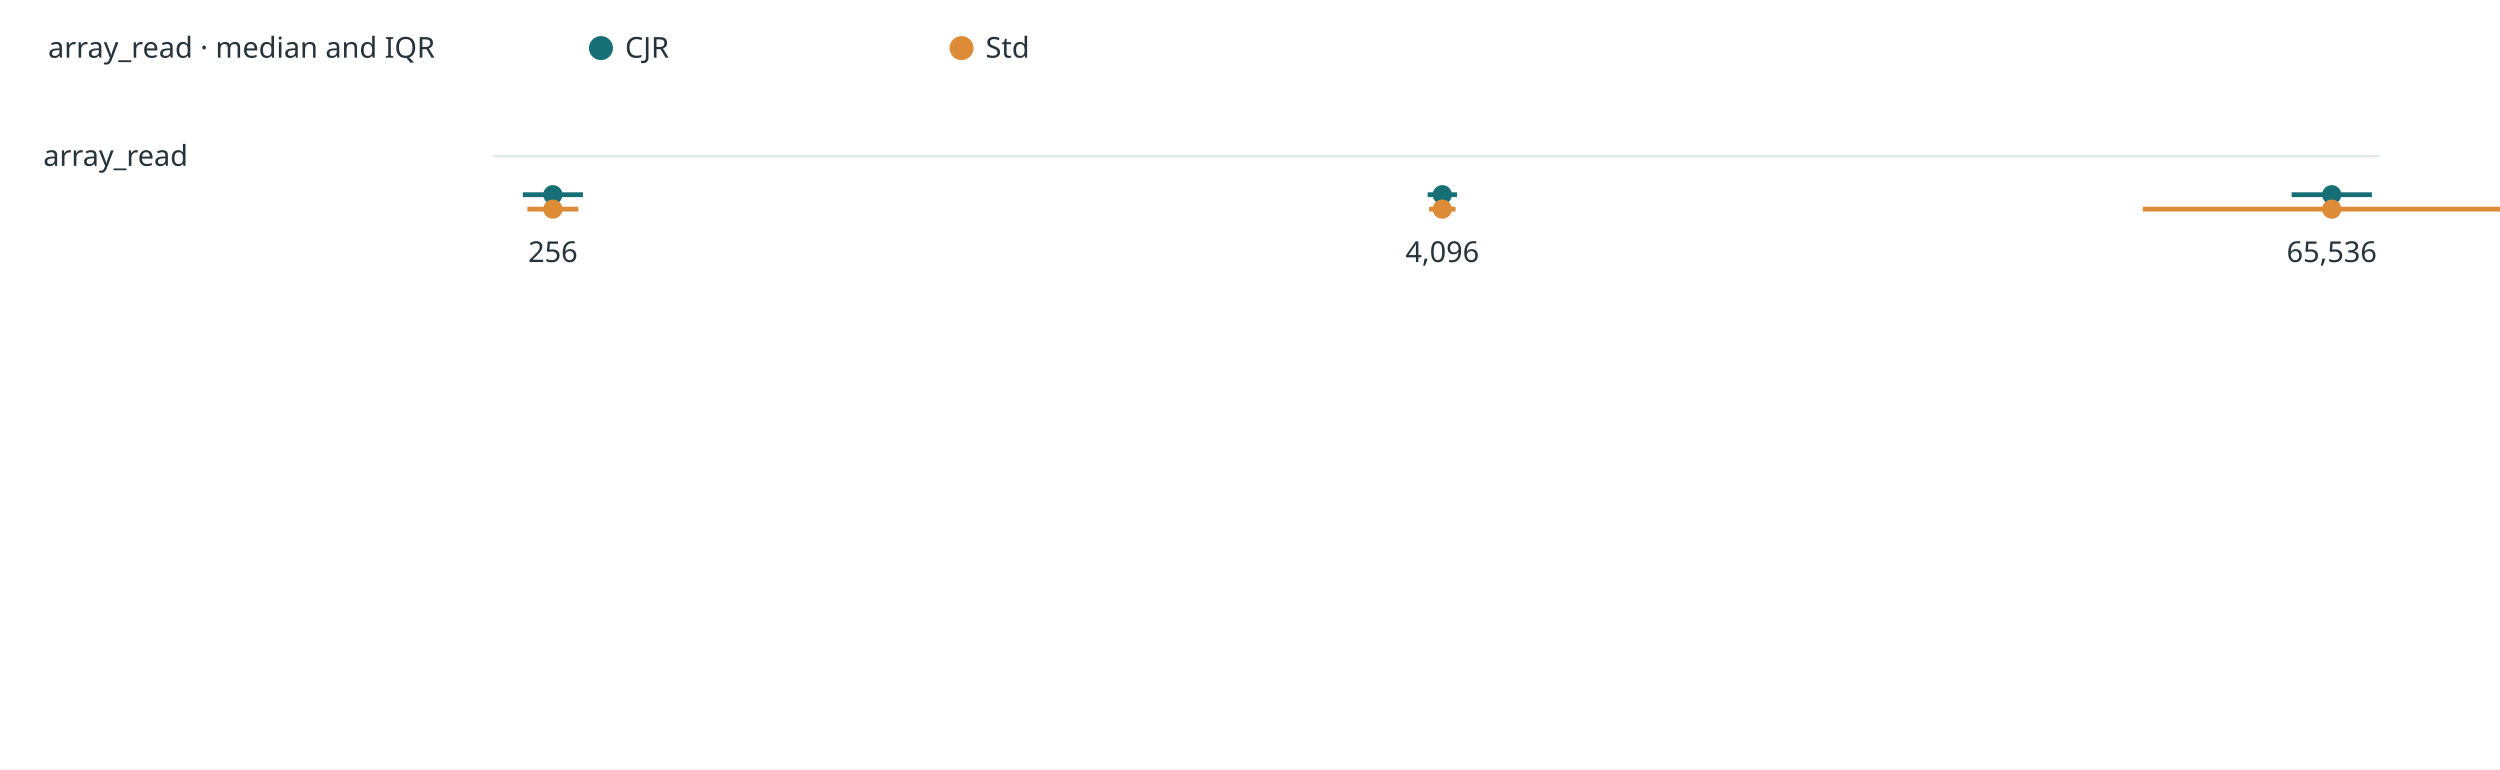
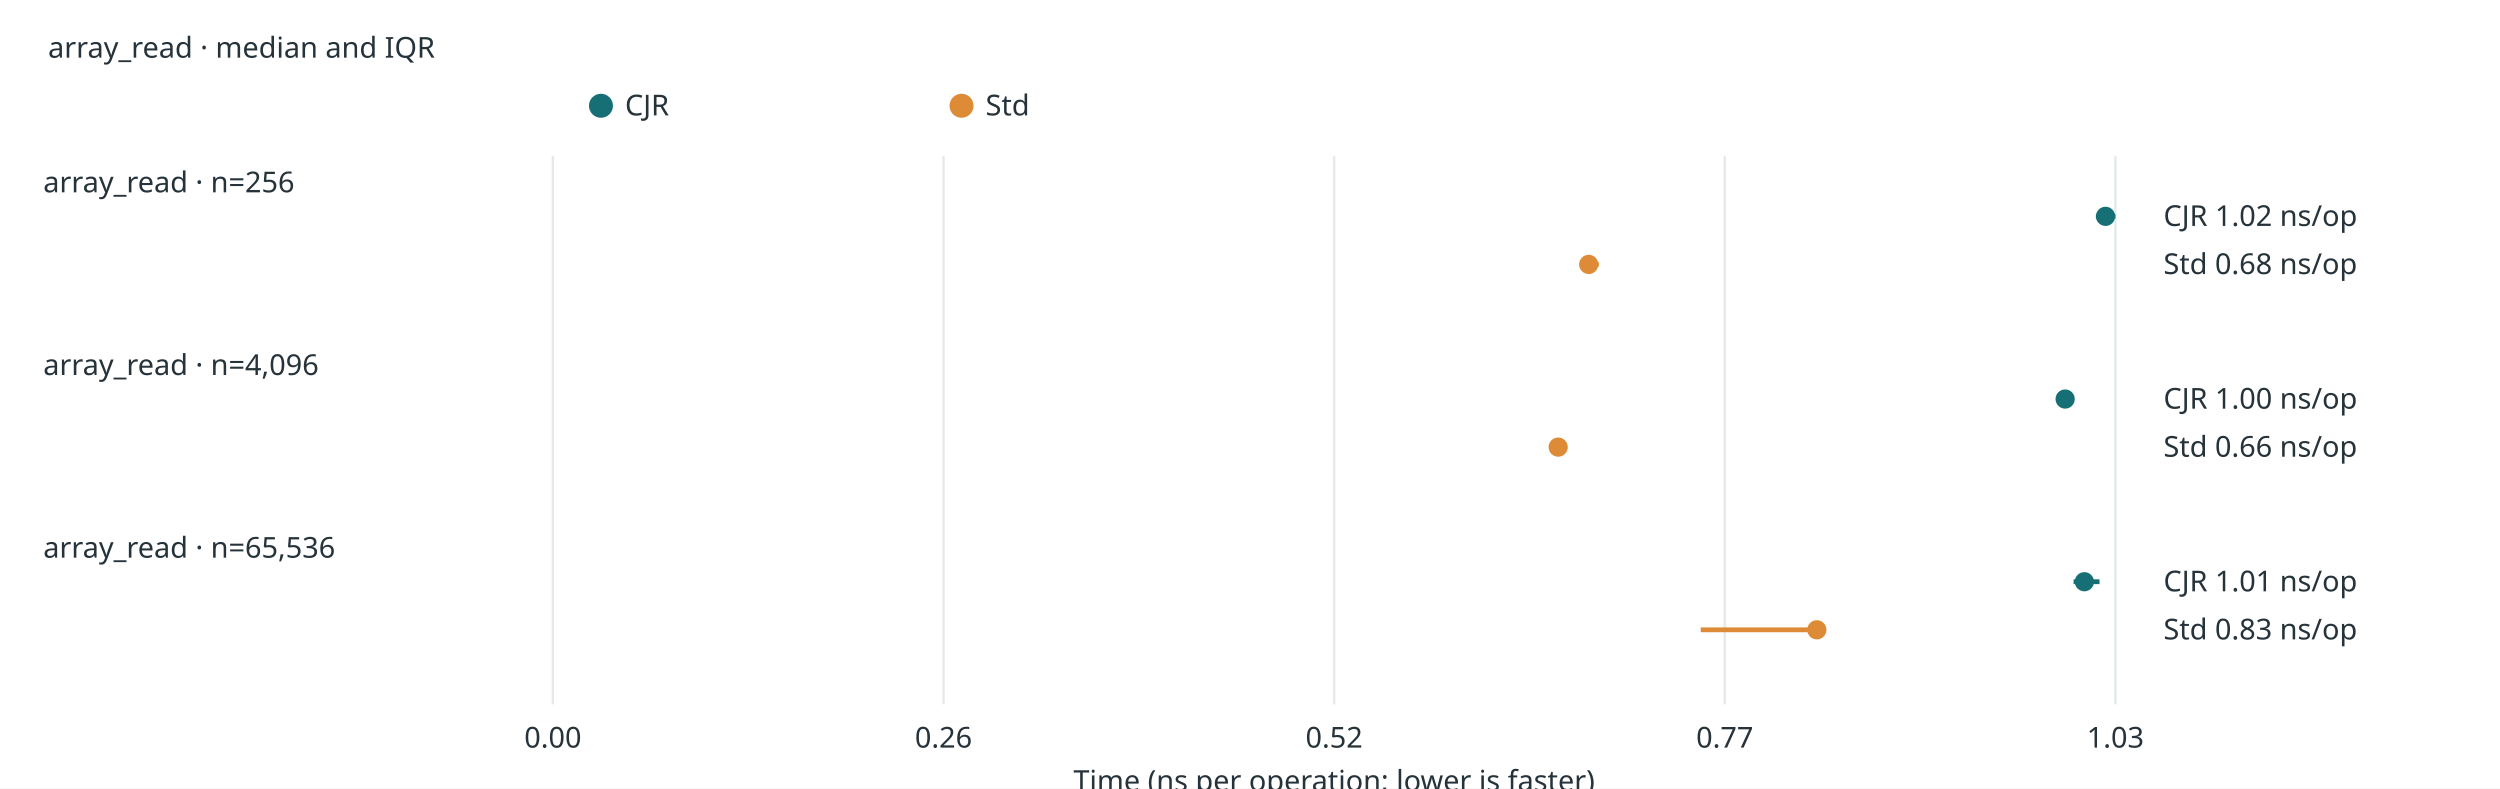
- <svg xmlns="http://www.w3.org/2000/svg" viewBox="0 0 1040 320" role="img">
+ <svg xmlns="http://www.w3.org/2000/svg" viewBox="0 0 1040 328" role="img">
  <style>text{font:12px system-ui;fill:#26333a}.axis{stroke:#9aa7aa}.grid{stroke:#e4e9e9}</style>
  <rect width="100%" height="100%" fill="white" />
  <text x="20" y="24" font-size="17">array_read · median and IQR</text>
-   <circle cx="250" cy="20" r="5" fill="#176f76" />
-   <text x="260" y="24">CJR</text>
-   <circle cx="400" cy="20" r="5" fill="#de8b37" />
-   <text x="410" y="24">Std</text>
-   <text x="18" y="69">array_read</text>
-   <path d="M 205 65 H 990" class="grid" />
-   <path d="M 217.5 81 H 242.5" stroke="#176f76" stroke-width="2" />
-   <circle cx="230.0" cy="81" r="4" fill="#176f76" />
-   <path d="M 593.9 81 H 606.1" stroke="#176f76" stroke-width="2" />
-   <circle cx="600.0" cy="81" r="4" fill="#176f76" />
-   <path d="M 953.3 81 H 986.7" stroke="#176f76" stroke-width="2" />
-   <circle cx="970.0" cy="81" r="4" fill="#176f76" />
-   <path d="M 219.4 87 H 240.6" stroke="#de8b37" stroke-width="2" />
-   <circle cx="230.0" cy="87" r="4" fill="#de8b37" />
-   <path d="M 594.5 87 H 605.5" stroke="#de8b37" stroke-width="2" />
-   <circle cx="600.0" cy="87" r="4" fill="#de8b37" />
-   <path d="M 891.4 87 H 1048.6" stroke="#de8b37" stroke-width="2" />
-   <circle cx="970.0" cy="87" r="4" fill="#de8b37" />
-   <text x="230.0" y="109" text-anchor="middle">256</text>
-   <text x="600.0" y="109" text-anchor="middle">4,096</text>
-   <text x="970.0" y="109" text-anchor="middle">65,536</text>
+   <circle cx="250" cy="44" r="5" fill="#176f76" />
+   <text x="260" y="48">CJR</text>
+   <circle cx="400" cy="44" r="5" fill="#de8b37" />
+   <text x="410" y="48">Std</text>
+   <path d="M 230.0 65 V 293" class="grid" />
+   <text x="230.0" y="311" text-anchor="middle">0.00</text>
+   <path d="M 392.5 65 V 293" class="grid" />
+   <text x="392.5" y="311" text-anchor="middle">0.26</text>
+   <path d="M 555.0 65 V 293" class="grid" />
+   <text x="555.0" y="311" text-anchor="middle">0.52</text>
+   <path d="M 717.5 65 V 293" class="grid" />
+   <text x="717.5" y="311" text-anchor="middle">0.77</text>
+   <path d="M 880.0 65 V 293" class="grid" />
+   <text x="880.0" y="311" text-anchor="middle">1.03</text>
+   <text x="555" y="329" text-anchor="middle">Time (ns per operation; lower is faster)</text>
+   <text x="18" y="80">array_read · n=256</text>
+   <g>
+     <path d="M 871.9 90 H 880.0" stroke="#176f76" stroke-width="2" />
+     <circle cx="875.9" cy="90" r="4" fill="#176f76" />
+     <text x="900" y="94">CJR 1.02 ns/op</text>
+   </g>
+   <g>
+     <path d="M 658.2 110 H 665.1" stroke="#de8b37" stroke-width="2" />
+     <circle cx="660.9" cy="110" r="4" fill="#de8b37" />
+     <text x="900" y="114">Std 0.68 ns/op</text>
+   </g>
+   <text x="18" y="156">array_read · n=4,096</text>
+   <g>
+     <path d="M 856.8 166 H 860.7" stroke="#176f76" stroke-width="2" />
+     <circle cx="859.1" cy="166" r="4" fill="#176f76" />
+     <text x="900" y="170">CJR 1.00 ns/op</text>
+   </g>
+   <g>
+     <path d="M 646.4 186 H 650.0" stroke="#de8b37" stroke-width="2" />
+     <circle cx="648.2" cy="186" r="4" fill="#de8b37" />
+     <text x="900" y="190">Std 0.66 ns/op</text>
+   </g>
+   <text x="18" y="232">array_read · n=65,536</text>
+   <g>
+     <path d="M 862.6 242 H 873.4" stroke="#176f76" stroke-width="2" />
+     <circle cx="867.1" cy="242" r="4" fill="#176f76" />
+     <text x="900" y="246">CJR 1.01 ns/op</text>
+   </g>
+   <g>
+     <path d="M 707.5 262 H 758.5" stroke="#de8b37" stroke-width="2" />
+     <circle cx="755.8" cy="262" r="4" fill="#de8b37" />
+     <text x="900" y="266">Std 0.83 ns/op</text>
+   </g>
</svg>
